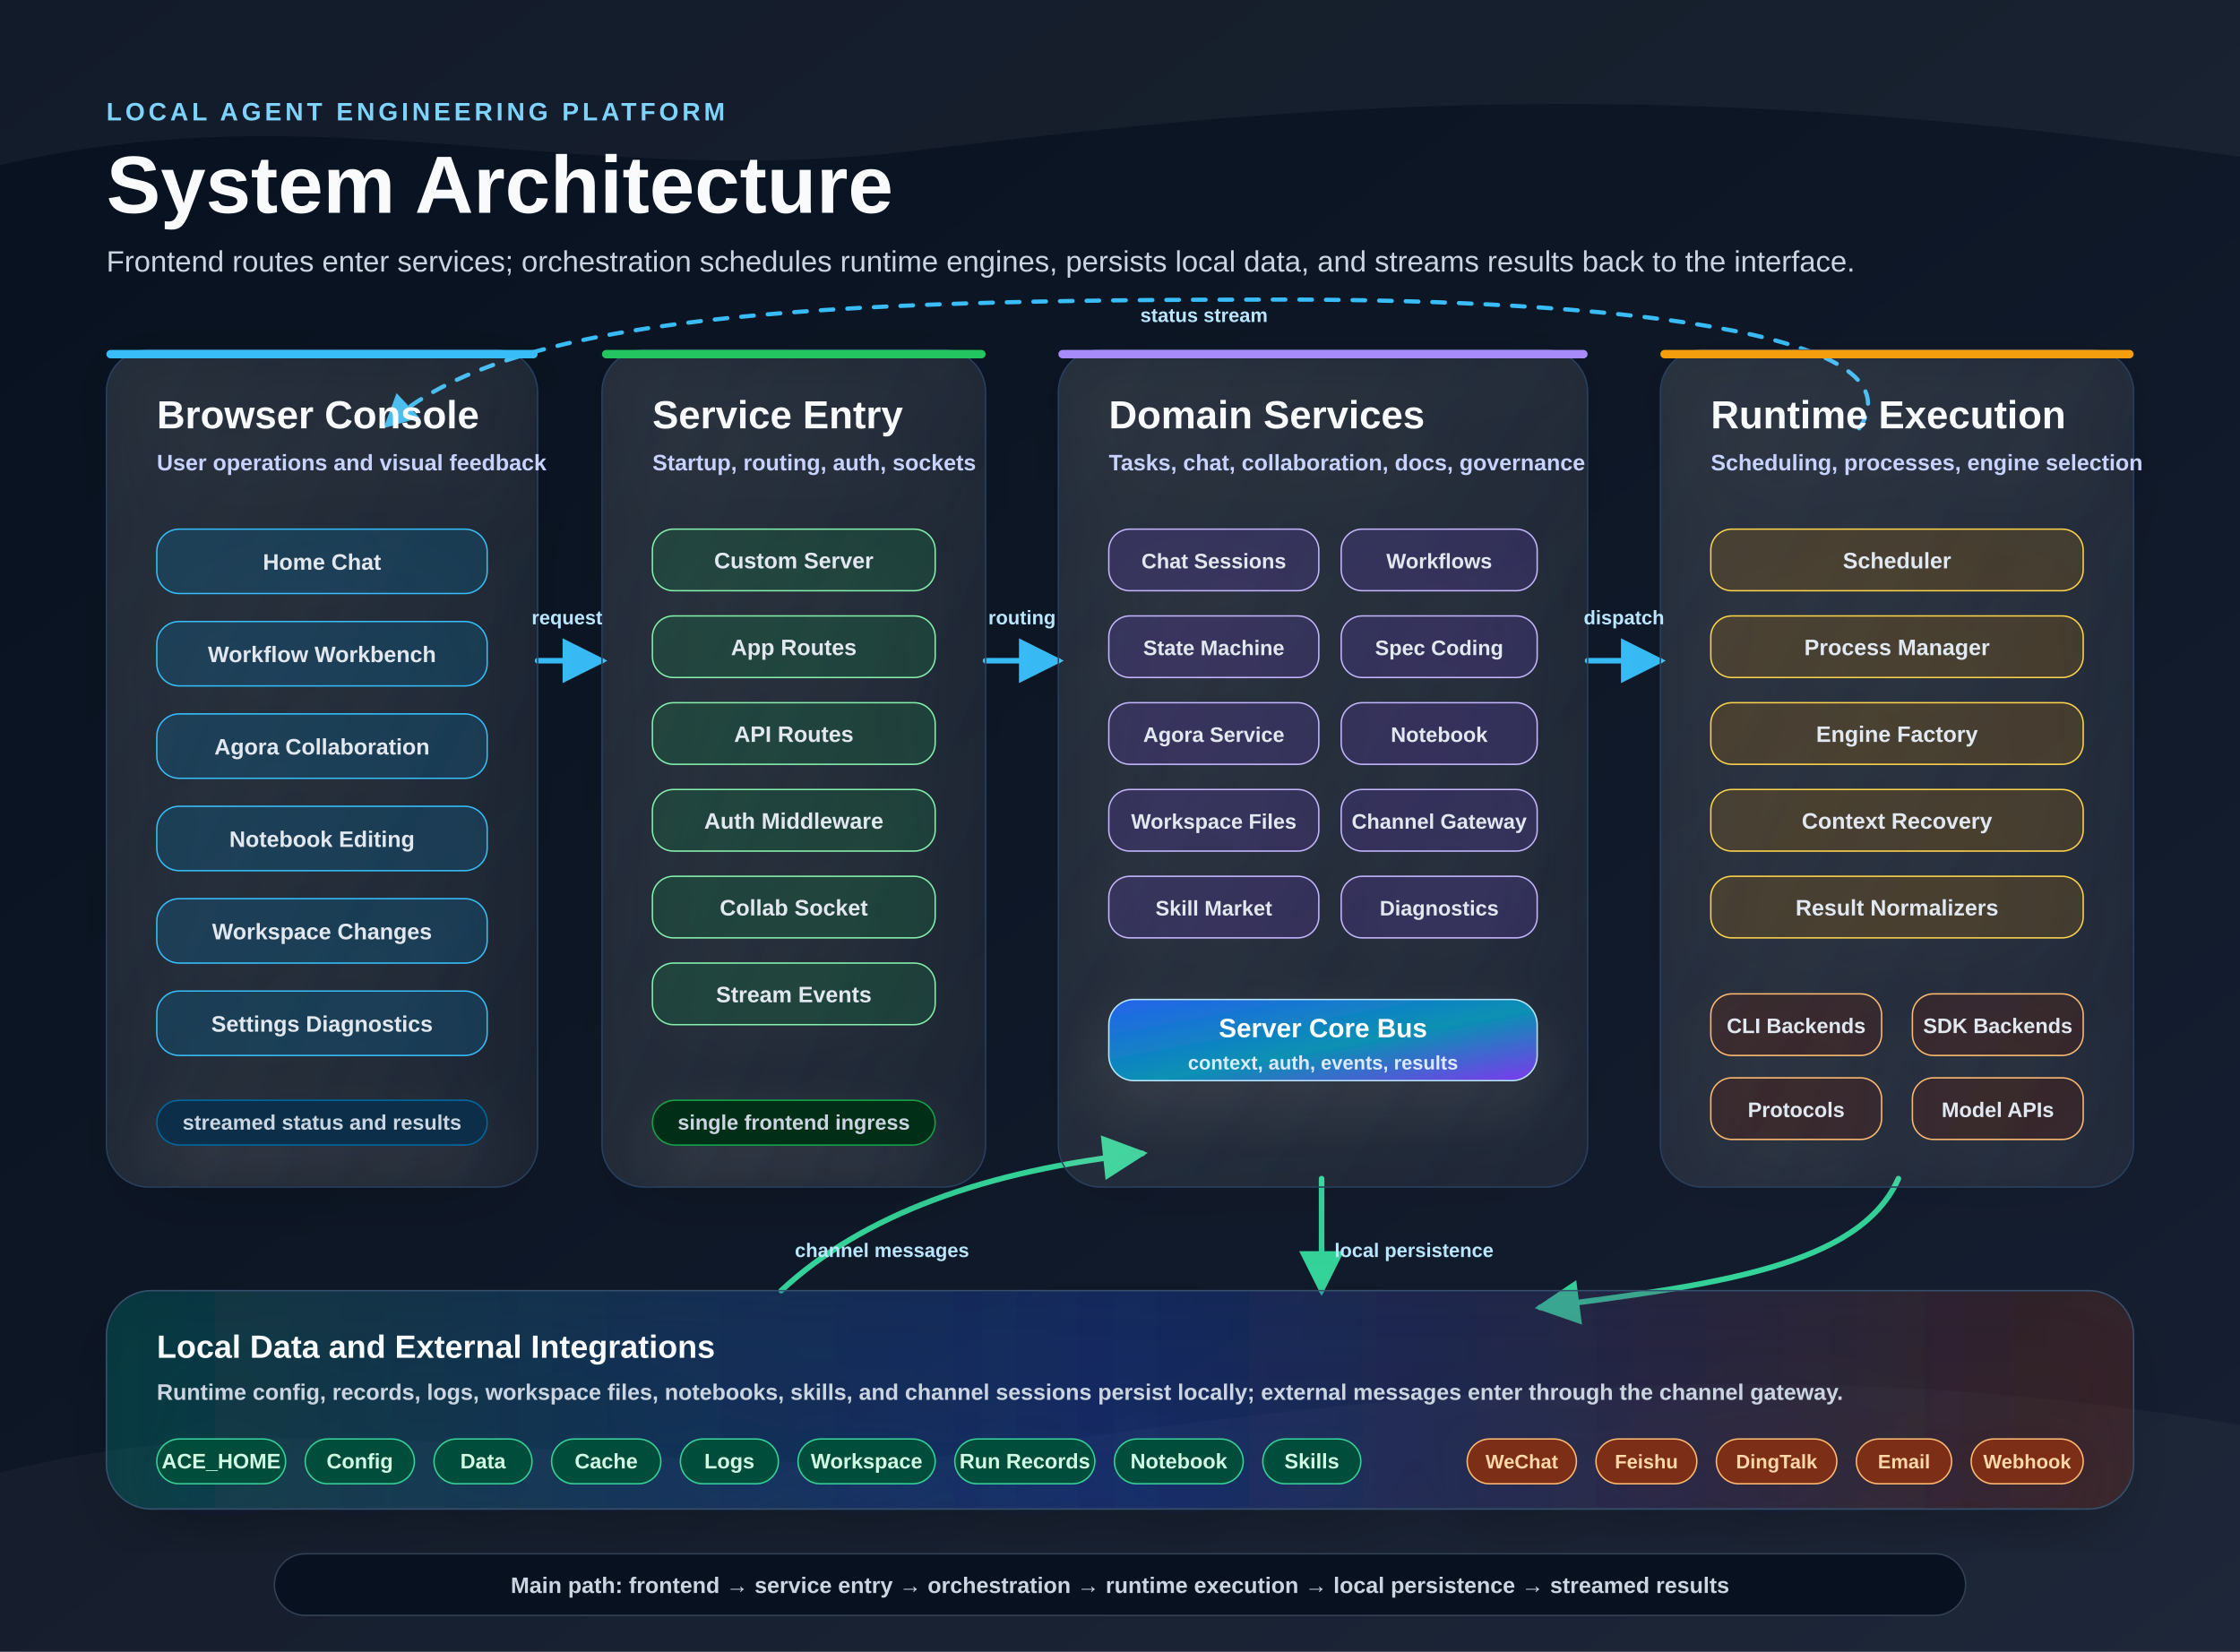
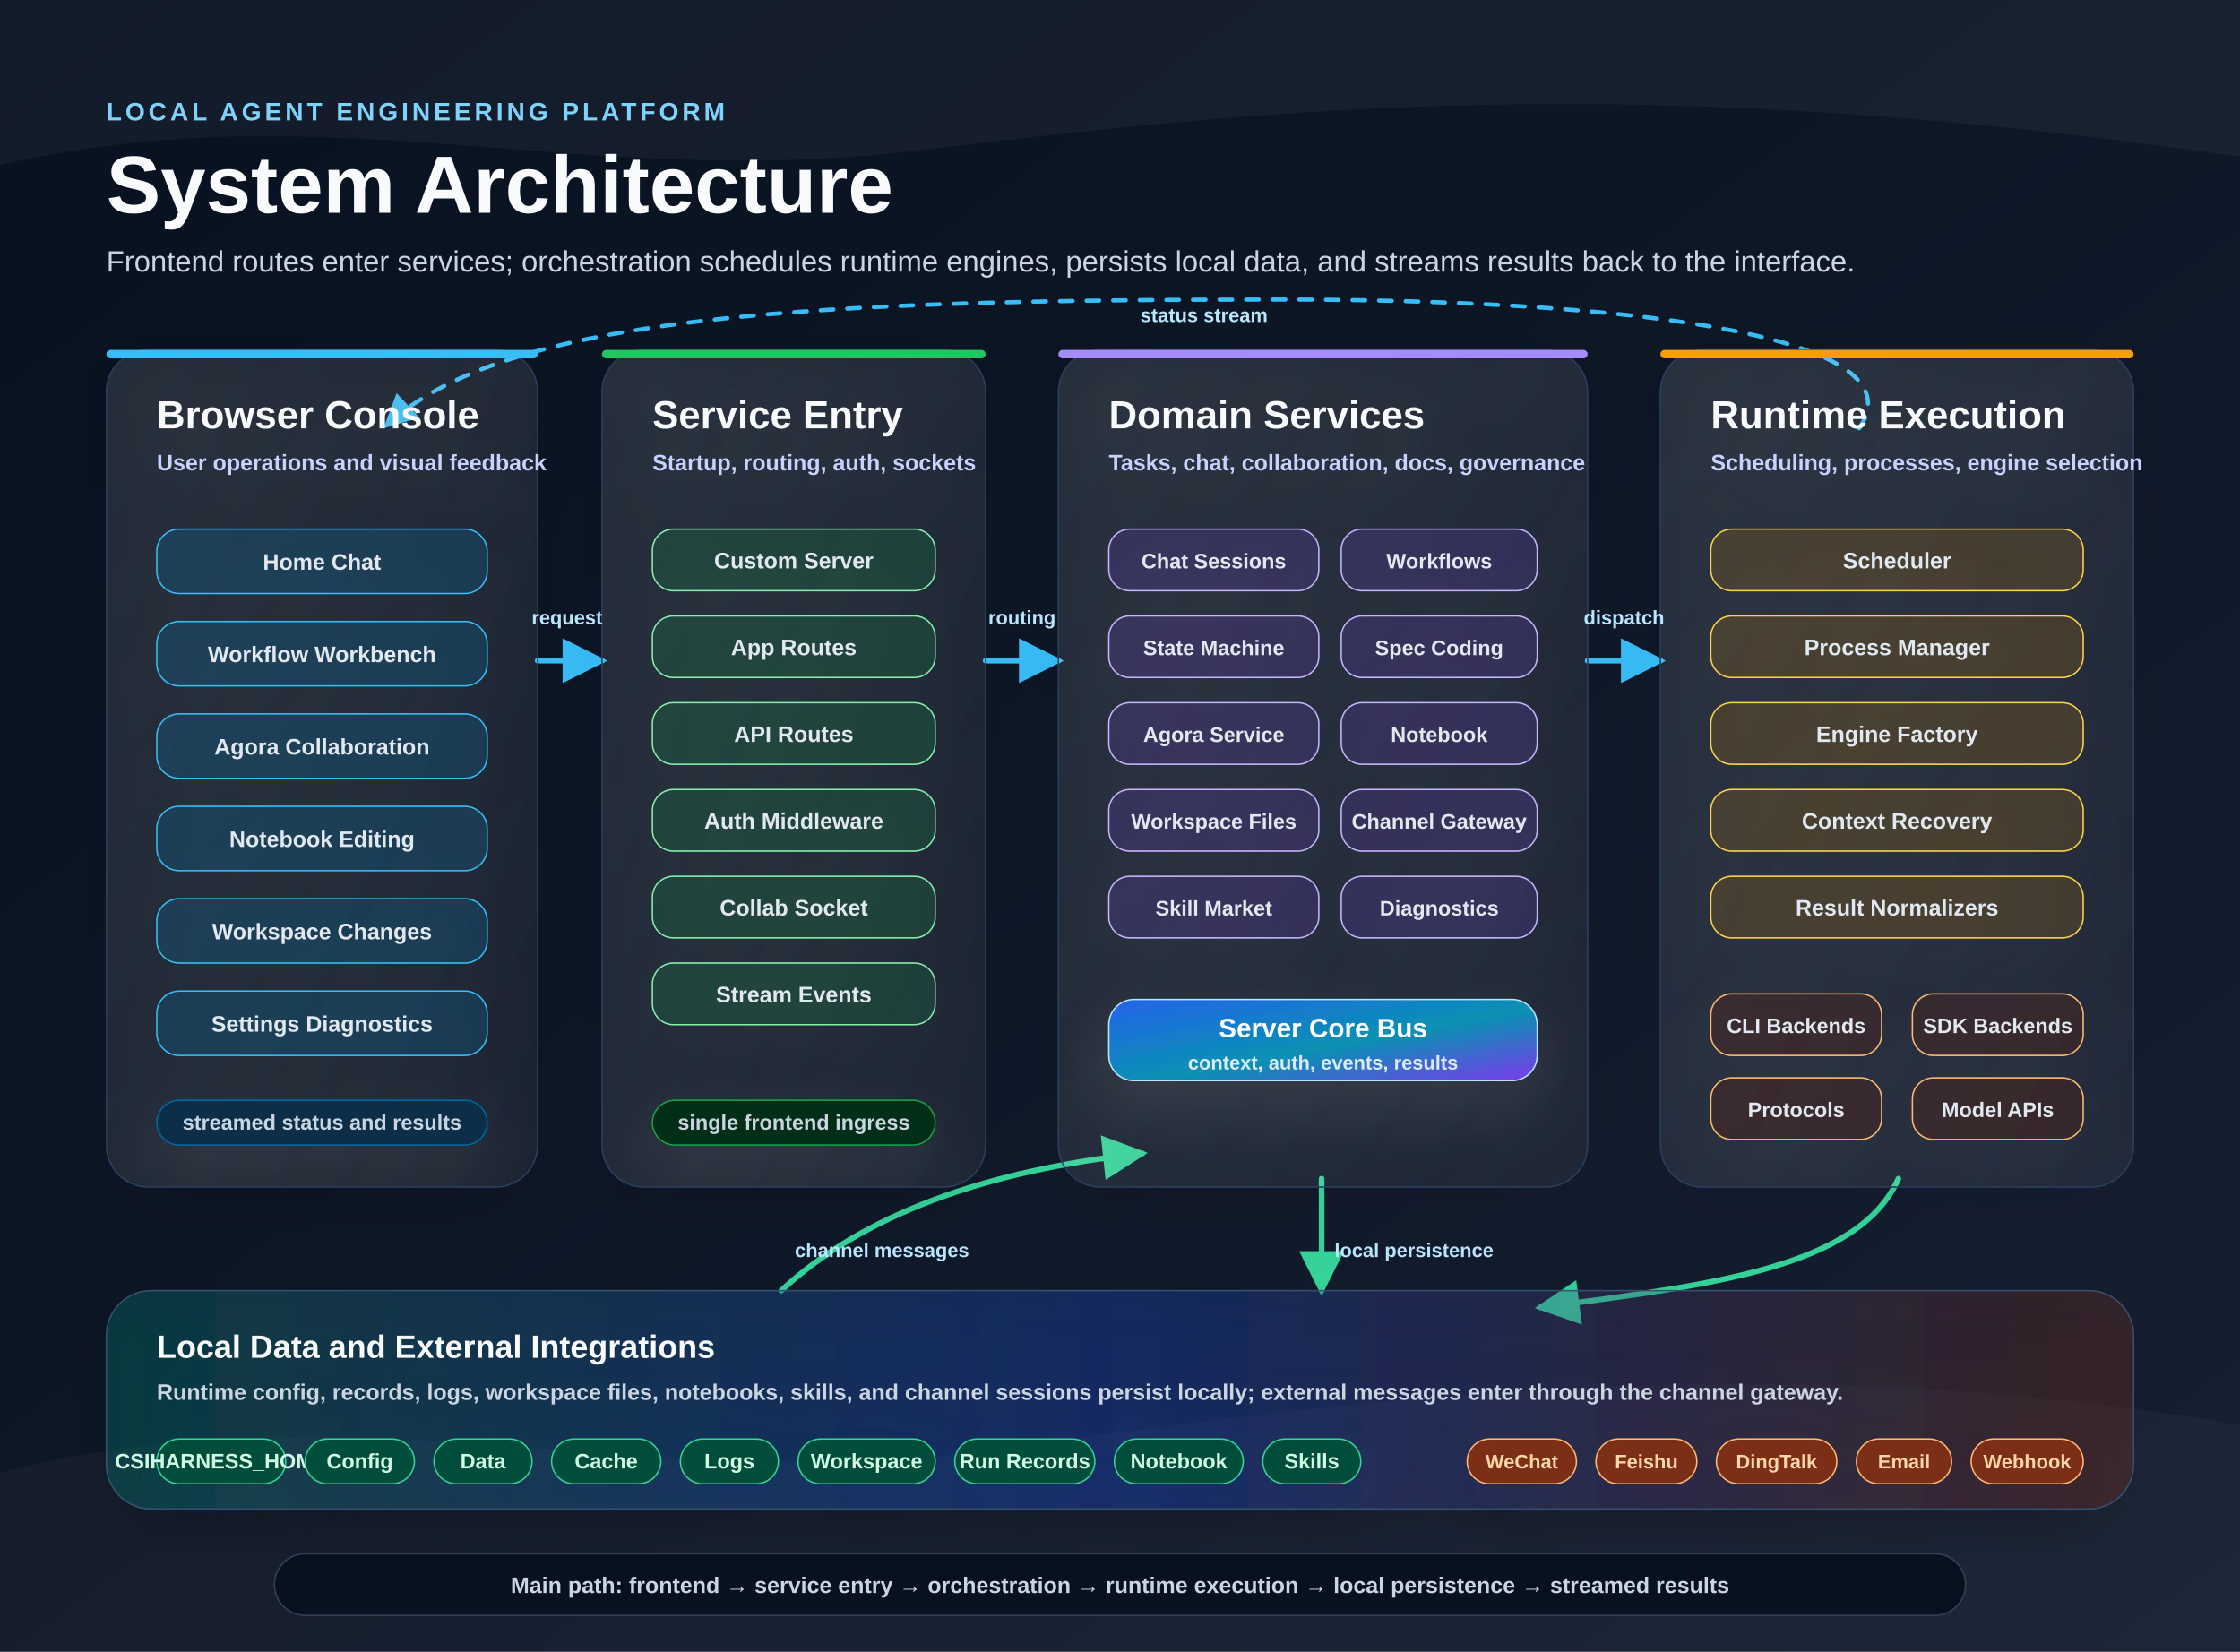
<svg xmlns="http://www.w3.org/2000/svg" viewBox="0 0 1600 1180" role="img" aria-labelledby="title desc">
  <defs>
    <linearGradient id="bg" x1="0" y1="0" x2="1" y2="1">
      <stop offset="0%" stop-color="#07111F" />
      <stop offset="48%" stop-color="#0E1726" />
      <stop offset="100%" stop-color="#172033" />
    </linearGradient>
    <linearGradient id="card" x1="0" y1="0" x2="1" y2="1">
      <stop offset="0%" stop-color="#F8FAFC" stop-opacity="0.10" />
      <stop offset="100%" stop-color="#F8FAFC" stop-opacity="0.045" />
    </linearGradient>
    <linearGradient id="core" x1="0" y1="0" x2="1" y2="1">
      <stop offset="0%" stop-color="#2563EB" />
      <stop offset="55%" stop-color="#0891B2" />
      <stop offset="100%" stop-color="#7C3AED" />
    </linearGradient>
    <linearGradient id="data" x1="0" y1="0" x2="1" y2="0">
      <stop offset="0%" stop-color="#0F766E" stop-opacity="0.34" />
      <stop offset="50%" stop-color="#1D4ED8" stop-opacity="0.28" />
      <stop offset="100%" stop-color="#7C2D12" stop-opacity="0.28" />
    </linearGradient>
    <filter id="shadow" x="-14%" y="-16%" width="128%" height="136%">
      <feDropShadow dx="0" dy="18" stdDeviation="22" flood-color="#020617" flood-opacity="0.36" />
    </filter>
    <marker id="arrowBlue" viewBox="0 0 10 10" refX="8.8" refY="5" markerWidth="8" markerHeight="8" orient="auto">
      <path d="M0 0L10 5L0 10Z" fill="#38BDF8" />
    </marker>
    <marker id="arrowGreen" viewBox="0 0 10 10" refX="8.8" refY="5" markerWidth="8" markerHeight="8" orient="auto">
      <path d="M0 0L10 5L0 10Z" fill="#34D399" />
    </marker>
    <style>
      .font { font-family: Arial, sans-serif; }
      .eyebrow { fill: #7DD3FC; font-size: 18px; font-weight: 800; letter-spacing: 0.14em; }
      .title { fill: #F8FAFC; font-size: 58px; font-weight: 800; }
      .subtitle { fill: #CBD5E1; font-size: 21px; }
      .cardTitle { fill: #F8FAFC; font-size: 28px; font-weight: 800; }
      .cardDesc { fill: #C7D2FE; font-size: 16px; font-weight: 700; }
      .module { fill: #E2E8F0; font-size: 16px; font-weight: 800; }
      .moduleSmall { fill: #E2E8F0; font-size: 15px; font-weight: 800; }
      .note { fill: #CBD5E1; font-size: 15px; font-weight: 800; }
      .label { fill: #BAE6FD; font-size: 14px; font-weight: 800; }
      .dataTitle { fill: #F8FAFC; font-size: 23px; font-weight: 800; }
      .dataText { fill: #D1FAE5; font-size: 15px; font-weight: 800; }
      .externalText { fill: #FED7AA; font-size: 14px; font-weight: 800; }
    </style>
  </defs>
  <rect width="1600" height="1180" fill="url(#bg)" />
  <path d="M0 118C230 64 414 136 650 108C918 76 1174 50 1600 112V0H0Z" fill="#FFFFFF" fill-opacity="0.045" />
  <path d="M0 1052C252 988 470 1072 724 1034C1038 988 1304 968 1600 1018V1180H0Z" fill="#FFFFFF" fill-opacity="0.035" />
  <g class="font">
    <text x="76" y="86" class="eyebrow">LOCAL AGENT ENGINEERING PLATFORM</text>
    <text x="76" y="152" class="title">System Architecture</text>
    <text x="76" y="194" class="subtitle">Frontend routes enter services; orchestration schedules runtime engines, persists local data, and streams results back to the interface.</text>
  </g>
  <g fill="none" stroke-linecap="round" stroke-linejoin="round">
    <path d="M384 472H430" stroke="#38BDF8" stroke-width="4" marker-end="url(#arrowBlue)" />
    <path d="M704 472H756" stroke="#38BDF8" stroke-width="4" marker-end="url(#arrowBlue)" />
    <path d="M1134 472H1186" stroke="#38BDF8" stroke-width="4" marker-end="url(#arrowBlue)" />
    <path d="M1328 306C1376 236 1142 214 916 214C584 214 362 224 276 304" stroke="#38BDF8" stroke-width="3" stroke-dasharray="9 10" marker-end="url(#arrowBlue)" />
    <path d="M944 842V922" stroke="#34D399" stroke-width="4" marker-end="url(#arrowGreen)" />
    <path d="M1356 842C1328 905 1224 918 1100 934" stroke="#34D399" stroke-width="4" marker-end="url(#arrowGreen)" />
    <path d="M558 922C616 868 704 836 816 824" stroke="#34D399" stroke-width="4" marker-end="url(#arrowGreen)" />
  </g>
  <g class="font" filter="url(#shadow)">
    <rect x="76" y="250" width="308" height="598" rx="30" fill="url(#card)" stroke="#29415E" />
    <rect x="76" y="250" width="308" height="6" rx="3" fill="#38BDF8" />
    <text x="112" y="306" class="cardTitle">Browser Console</text>
    <text x="112" y="336" class="cardDesc">User operations and visual feedback</text>
    <rect x="112" y="378" width="236" height="46" rx="16" fill="#0EA5E9" fill-opacity="0.16" stroke="#38BDF8" />
    <text x="230" y="407" text-anchor="middle" class="module">Home Chat</text>
    <rect x="112" y="444" width="236" height="46" rx="16" fill="#0EA5E9" fill-opacity="0.16" stroke="#38BDF8" />
    <text x="230" y="473" text-anchor="middle" class="module">Workflow Workbench</text>
    <rect x="112" y="510" width="236" height="46" rx="16" fill="#0EA5E9" fill-opacity="0.16" stroke="#38BDF8" />
    <text x="230" y="539" text-anchor="middle" class="module">Agora Collaboration</text>
    <rect x="112" y="576" width="236" height="46" rx="16" fill="#0EA5E9" fill-opacity="0.16" stroke="#38BDF8" />
    <text x="230" y="605" text-anchor="middle" class="module">Notebook Editing</text>
    <rect x="112" y="642" width="236" height="46" rx="16" fill="#0EA5E9" fill-opacity="0.16" stroke="#38BDF8" />
    <text x="230" y="671" text-anchor="middle" class="module">Workspace Changes</text>
    <rect x="112" y="708" width="236" height="46" rx="16" fill="#0EA5E9" fill-opacity="0.16" stroke="#38BDF8" />
    <text x="230" y="737" text-anchor="middle" class="module">Settings Diagnostics</text>
    <rect x="112" y="786" width="236" height="32" rx="16" fill="#082F49" stroke="#0369A1" />
    <text x="230" y="807" text-anchor="middle" class="note">streamed status and results</text>
  </g>
  <g class="font" filter="url(#shadow)">
    <rect x="430" y="250" width="274" height="598" rx="30" fill="url(#card)" stroke="#29415E" />
    <rect x="430" y="250" width="274" height="6" rx="3" fill="#22C55E" />
    <text x="466" y="306" class="cardTitle">Service Entry</text>
    <text x="466" y="336" class="cardDesc">Startup, routing, auth, sockets</text>
    <rect x="466" y="378" width="202" height="44" rx="15" fill="#22C55E" fill-opacity="0.15" stroke="#86EFAC" />
    <text x="567" y="406" text-anchor="middle" class="module">Custom Server</text>
    <rect x="466" y="440" width="202" height="44" rx="15" fill="#22C55E" fill-opacity="0.15" stroke="#86EFAC" />
    <text x="567" y="468" text-anchor="middle" class="module">App Routes</text>
    <rect x="466" y="502" width="202" height="44" rx="15" fill="#22C55E" fill-opacity="0.15" stroke="#86EFAC" />
    <text x="567" y="530" text-anchor="middle" class="module">API Routes</text>
    <rect x="466" y="564" width="202" height="44" rx="15" fill="#22C55E" fill-opacity="0.15" stroke="#86EFAC" />
    <text x="567" y="592" text-anchor="middle" class="module">Auth Middleware</text>
    <rect x="466" y="626" width="202" height="44" rx="15" fill="#22C55E" fill-opacity="0.15" stroke="#86EFAC" />
    <text x="567" y="654" text-anchor="middle" class="module">Collab Socket</text>
    <rect x="466" y="688" width="202" height="44" rx="15" fill="#22C55E" fill-opacity="0.15" stroke="#86EFAC" />
    <text x="567" y="716" text-anchor="middle" class="module">Stream Events</text>
    <rect x="466" y="786" width="202" height="32" rx="16" fill="#052E16" stroke="#16A34A" />
    <text x="567" y="807" text-anchor="middle" class="note">single frontend ingress</text>
  </g>
  <g class="font" filter="url(#shadow)">
    <rect x="756" y="250" width="378" height="598" rx="30" fill="url(#card)" stroke="#29415E" />
    <rect x="756" y="250" width="378" height="6" rx="3" fill="#A78BFA" />
    <text x="792" y="306" class="cardTitle">Domain Services</text>
    <text x="792" y="336" class="cardDesc">Tasks, chat, collaboration, docs, governance</text>
    <rect x="792" y="378" width="150" height="44" rx="15" fill="#8B5CF6" fill-opacity="0.16" stroke="#C4B5FD" />
    <text x="867" y="406" text-anchor="middle" class="moduleSmall">Chat Sessions</text>
    <rect x="958" y="378" width="140" height="44" rx="15" fill="#8B5CF6" fill-opacity="0.16" stroke="#C4B5FD" />
    <text x="1028" y="406" text-anchor="middle" class="moduleSmall">Workflows</text>
    <rect x="792" y="440" width="150" height="44" rx="15" fill="#8B5CF6" fill-opacity="0.16" stroke="#C4B5FD" />
    <text x="867" y="468" text-anchor="middle" class="moduleSmall">State Machine</text>
    <rect x="958" y="440" width="140" height="44" rx="15" fill="#8B5CF6" fill-opacity="0.16" stroke="#C4B5FD" />
    <text x="1028" y="468" text-anchor="middle" class="moduleSmall">Spec Coding</text>
    <rect x="792" y="502" width="150" height="44" rx="15" fill="#8B5CF6" fill-opacity="0.16" stroke="#C4B5FD" />
    <text x="867" y="530" text-anchor="middle" class="moduleSmall">Agora Service</text>
    <rect x="958" y="502" width="140" height="44" rx="15" fill="#8B5CF6" fill-opacity="0.16" stroke="#C4B5FD" />
    <text x="1028" y="530" text-anchor="middle" class="moduleSmall">Notebook</text>
    <rect x="792" y="564" width="150" height="44" rx="15" fill="#8B5CF6" fill-opacity="0.16" stroke="#C4B5FD" />
    <text x="867" y="592" text-anchor="middle" class="moduleSmall">Workspace Files</text>
    <rect x="958" y="564" width="140" height="44" rx="15" fill="#8B5CF6" fill-opacity="0.16" stroke="#C4B5FD" />
    <text x="1028" y="592" text-anchor="middle" class="moduleSmall">Channel Gateway</text>
    <rect x="792" y="626" width="150" height="44" rx="15" fill="#8B5CF6" fill-opacity="0.16" stroke="#C4B5FD" />
    <text x="867" y="654" text-anchor="middle" class="moduleSmall">Skill Market</text>
    <rect x="958" y="626" width="140" height="44" rx="15" fill="#8B5CF6" fill-opacity="0.16" stroke="#C4B5FD" />
    <text x="1028" y="654" text-anchor="middle" class="moduleSmall">Diagnostics</text>
    <rect x="792" y="714" width="306" height="58" rx="18" fill="url(#core)" stroke="#BAE6FD" />
    <text x="945" y="741" text-anchor="middle" fill="#FFFFFF" font-size="19" font-weight="800">Server Core Bus</text>
    <text x="945" y="764" text-anchor="middle" fill="#DBEAFE" font-size="14" font-weight="800">context, auth, events, results</text>
  </g>
  <g class="font" filter="url(#shadow)">
    <rect x="1186" y="250" width="338" height="598" rx="30" fill="url(#card)" stroke="#29415E" />
    <rect x="1186" y="250" width="338" height="6" rx="3" fill="#F59E0B" />
    <text x="1222" y="306" class="cardTitle">Runtime Execution</text>
    <text x="1222" y="336" class="cardDesc">Scheduling, processes, engine selection</text>
    <rect x="1222" y="378" width="266" height="44" rx="15" fill="#F59E0B" fill-opacity="0.15" stroke="#FCD34D" />
    <text x="1355" y="406" text-anchor="middle" class="module">Scheduler</text>
    <rect x="1222" y="440" width="266" height="44" rx="15" fill="#F59E0B" fill-opacity="0.15" stroke="#FCD34D" />
    <text x="1355" y="468" text-anchor="middle" class="module">Process Manager</text>
    <rect x="1222" y="502" width="266" height="44" rx="15" fill="#F59E0B" fill-opacity="0.15" stroke="#FCD34D" />
    <text x="1355" y="530" text-anchor="middle" class="module">Engine Factory</text>
    <rect x="1222" y="564" width="266" height="44" rx="15" fill="#F59E0B" fill-opacity="0.15" stroke="#FCD34D" />
    <text x="1355" y="592" text-anchor="middle" class="module">Context Recovery</text>
    <rect x="1222" y="626" width="266" height="44" rx="15" fill="#F59E0B" fill-opacity="0.15" stroke="#FCD34D" />
    <text x="1355" y="654" text-anchor="middle" class="module">Result Normalizers</text>
    <rect x="1222" y="710" width="122" height="44" rx="15" fill="#7C2D12" fill-opacity="0.22" stroke="#FDBA74" />
    <text x="1283" y="738" text-anchor="middle" class="moduleSmall">CLI Backends</text>
    <rect x="1366" y="710" width="122" height="44" rx="15" fill="#7C2D12" fill-opacity="0.22" stroke="#FDBA74" />
    <text x="1427" y="738" text-anchor="middle" class="moduleSmall">SDK Backends</text>
    <rect x="1222" y="770" width="122" height="44" rx="15" fill="#7C2D12" fill-opacity="0.22" stroke="#FDBA74" />
    <text x="1283" y="798" text-anchor="middle" class="moduleSmall">Protocols</text>
    <rect x="1366" y="770" width="122" height="44" rx="15" fill="#7C2D12" fill-opacity="0.22" stroke="#FDBA74" />
    <text x="1427" y="798" text-anchor="middle" class="moduleSmall">Model APIs</text>
  </g>
  <g class="font">
    <text x="405" y="446" text-anchor="middle" class="label">request</text>
    <text x="730" y="446" text-anchor="middle" class="label">routing</text>
    <text x="1160" y="446" text-anchor="middle" class="label">dispatch</text>
    <text x="860" y="230" text-anchor="middle" class="label">status stream</text>
    <text x="630" y="898" text-anchor="middle" class="label">channel messages</text>
    <text x="1010" y="898" text-anchor="middle" class="label">local persistence</text>
  </g>
  <g class="font" filter="url(#shadow)">
    <rect x="76" y="922" width="1448" height="156" rx="32" fill="url(#data)" stroke="#36516D" />
    <text x="112" y="970" class="dataTitle">Local Data and External Integrations</text>
    <text x="112" y="1000" fill="#CBD5E1" font-size="16" font-weight="800">Runtime config, records, logs, workspace files, notebooks, skills, and channel sessions persist locally; external messages enter through the channel gateway.</text>
    <rect x="112" y="1028" width="92" height="32" rx="16" fill="#064E3B" stroke="#34D399" />
-     <text x="158" y="1049" text-anchor="middle" class="dataText">ACE_HOME</text>
+     <text x="158" y="1049" text-anchor="middle" class="dataText">CSIHARNESS_HOME</text>
    <rect x="218" y="1028" width="78" height="32" rx="16" fill="#064E3B" stroke="#34D399" />
    <text x="257" y="1049" text-anchor="middle" class="dataText">Config</text>
    <rect x="310" y="1028" width="70" height="32" rx="16" fill="#064E3B" stroke="#34D399" />
    <text x="345" y="1049" text-anchor="middle" class="dataText">Data</text>
    <rect x="394" y="1028" width="78" height="32" rx="16" fill="#064E3B" stroke="#34D399" />
    <text x="433" y="1049" text-anchor="middle" class="dataText">Cache</text>
    <rect x="486" y="1028" width="70" height="32" rx="16" fill="#064E3B" stroke="#34D399" />
    <text x="521" y="1049" text-anchor="middle" class="dataText">Logs</text>
    <rect x="570" y="1028" width="98" height="32" rx="16" fill="#064E3B" stroke="#34D399" />
    <text x="619" y="1049" text-anchor="middle" class="dataText">Workspace</text>
    <rect x="682" y="1028" width="100" height="32" rx="16" fill="#064E3B" stroke="#34D399" />
    <text x="732" y="1049" text-anchor="middle" class="dataText">Run Records</text>
    <rect x="796" y="1028" width="92" height="32" rx="16" fill="#064E3B" stroke="#34D399" />
    <text x="842" y="1049" text-anchor="middle" class="dataText">Notebook</text>
    <rect x="902" y="1028" width="70" height="32" rx="16" fill="#064E3B" stroke="#34D399" />
    <text x="937" y="1049" text-anchor="middle" class="dataText">Skills</text>
    <rect x="1048" y="1028" width="78" height="32" rx="16" fill="#7C2D12" stroke="#FDBA74" />
    <text x="1087" y="1049" text-anchor="middle" class="externalText">WeChat</text>
    <rect x="1140" y="1028" width="72" height="32" rx="16" fill="#7C2D12" stroke="#FDBA74" />
    <text x="1176" y="1049" text-anchor="middle" class="externalText">Feishu</text>
    <rect x="1226" y="1028" width="86" height="32" rx="16" fill="#7C2D12" stroke="#FDBA74" />
    <text x="1269" y="1049" text-anchor="middle" class="externalText">DingTalk</text>
    <rect x="1326" y="1028" width="68" height="32" rx="16" fill="#7C2D12" stroke="#FDBA74" />
    <text x="1360" y="1049" text-anchor="middle" class="externalText">Email</text>
    <rect x="1408" y="1028" width="80" height="32" rx="16" fill="#7C2D12" stroke="#FDBA74" />
    <text x="1448" y="1049" text-anchor="middle" class="externalText">Webhook</text>
  </g>
  <g class="font">
    <rect x="196" y="1110" width="1208" height="44" rx="22" fill="#08111F" stroke="#334155" />
    <text x="800" y="1138" text-anchor="middle" fill="#CBD5E1" font-size="16" font-weight="800">Main path: frontend → service entry → orchestration → runtime execution → local persistence → streamed results</text>
  </g>
</svg>
